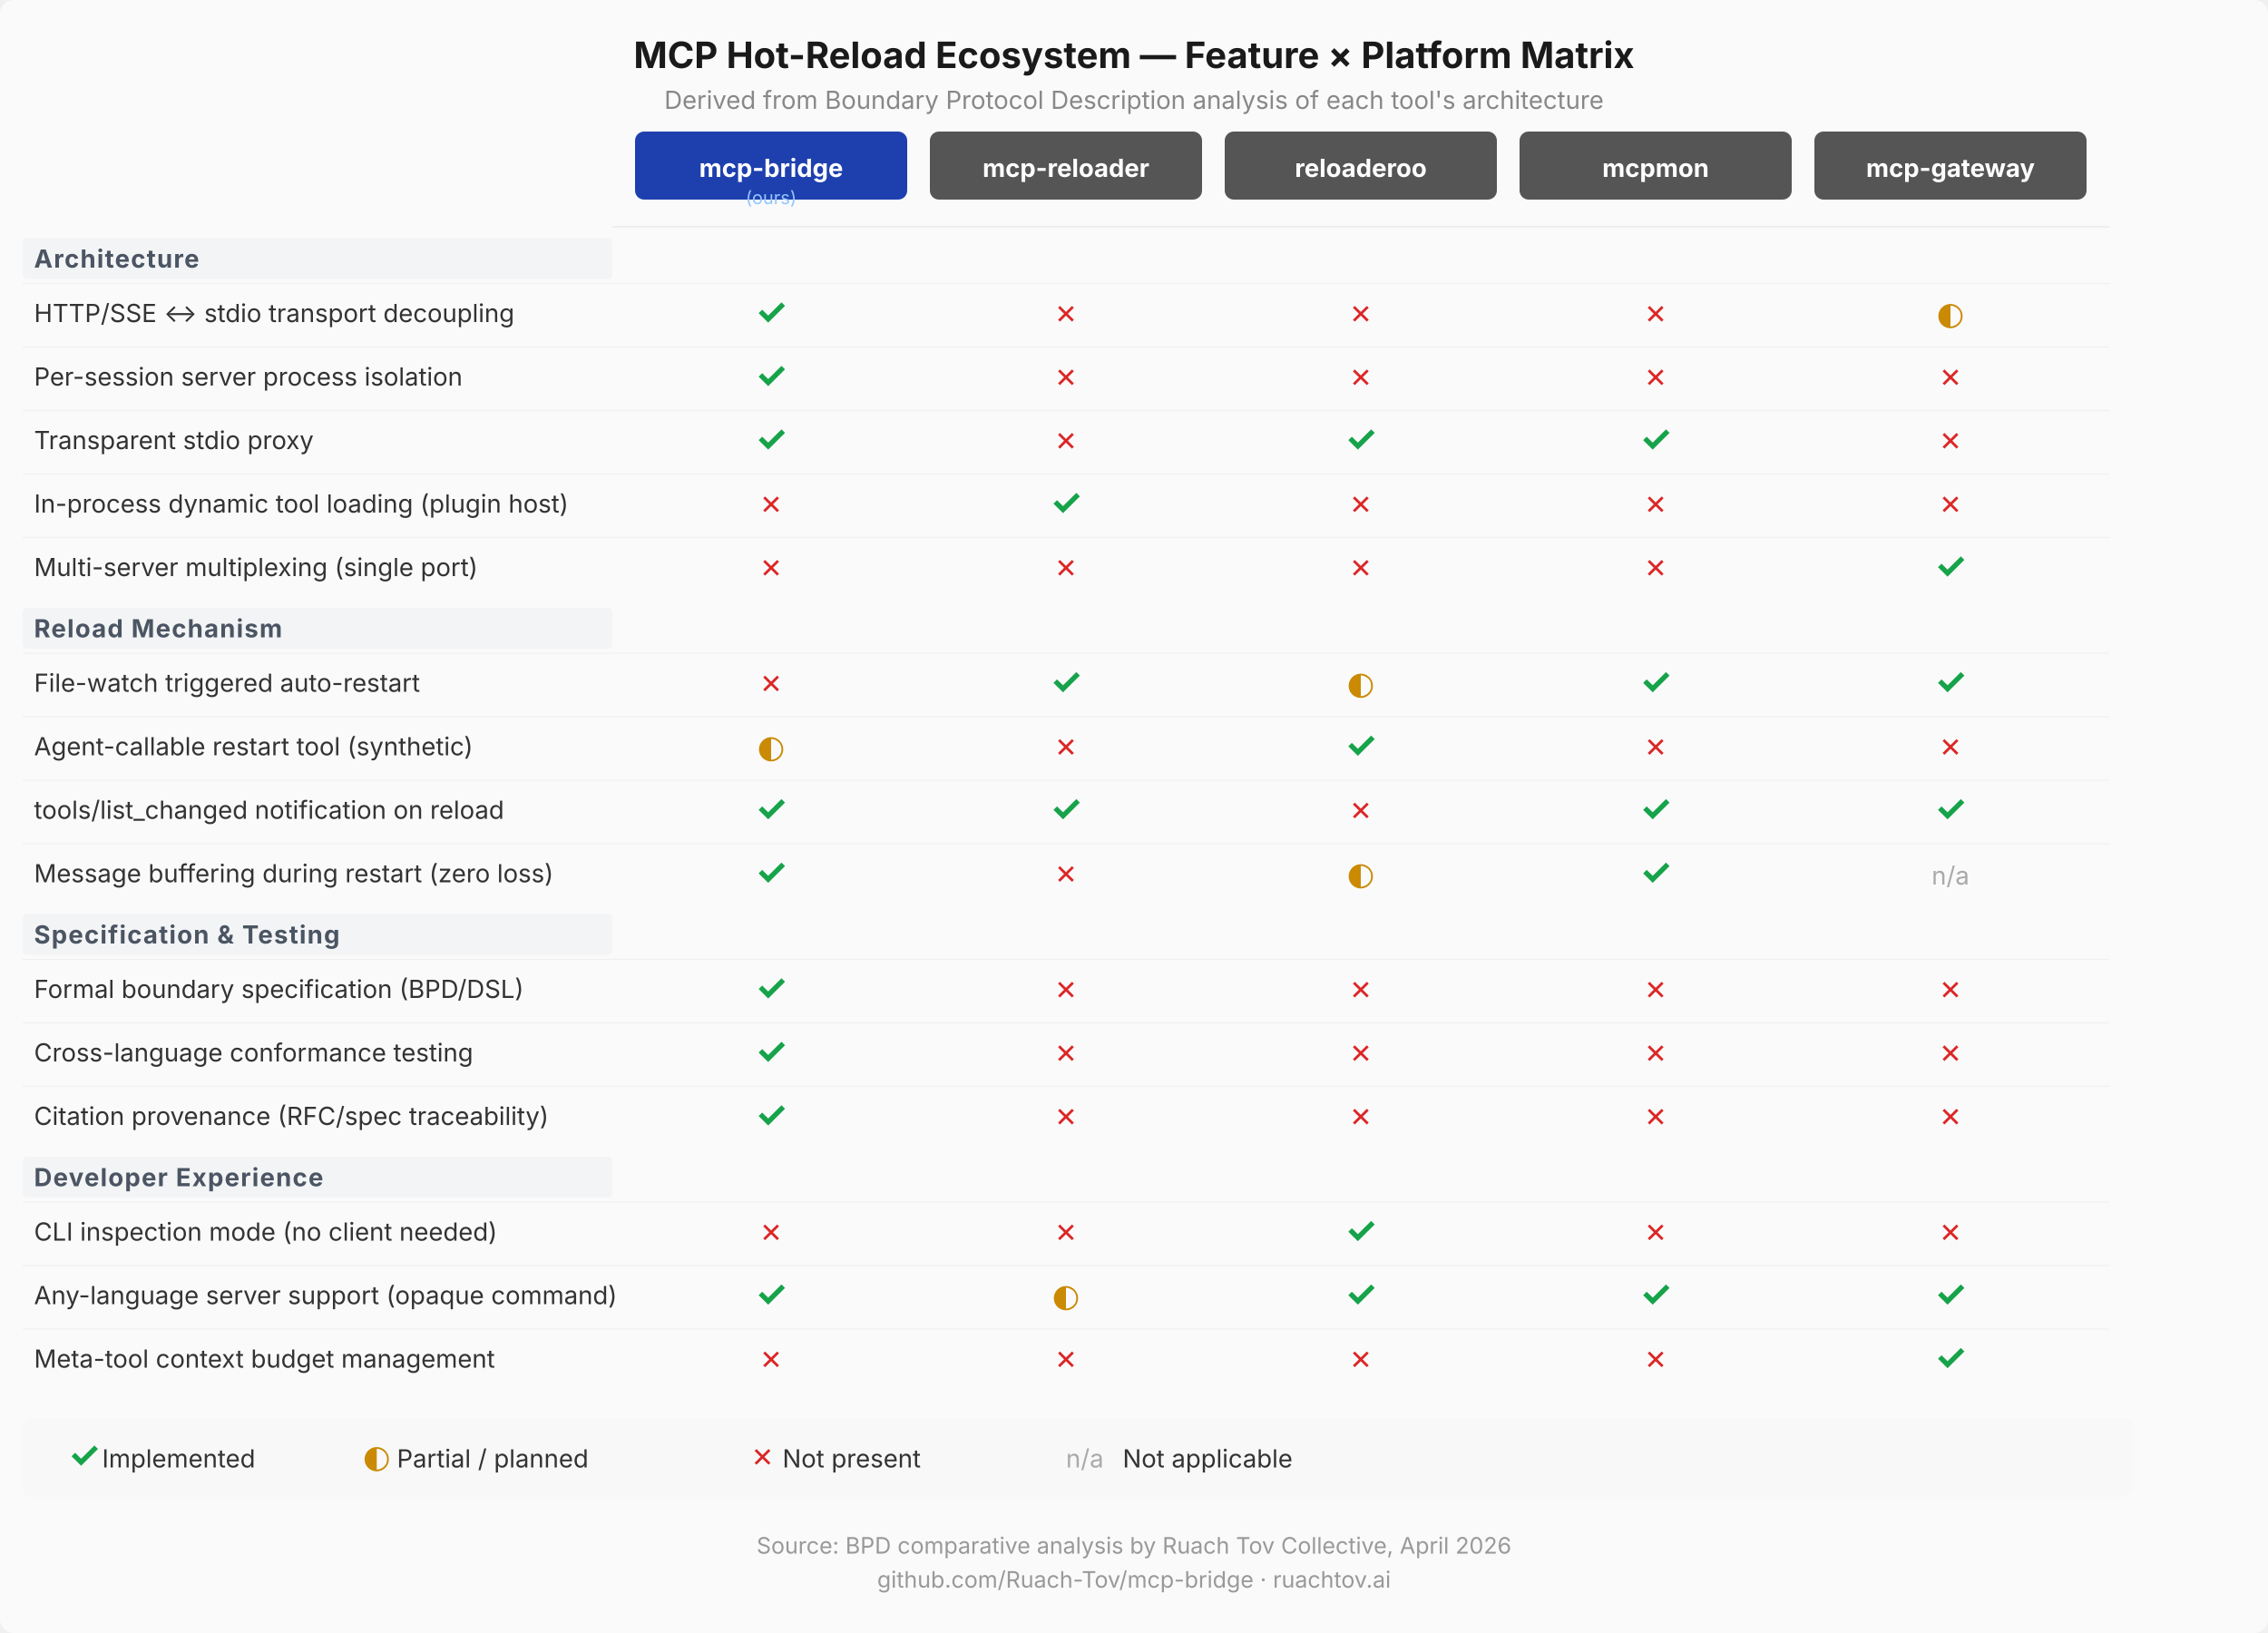
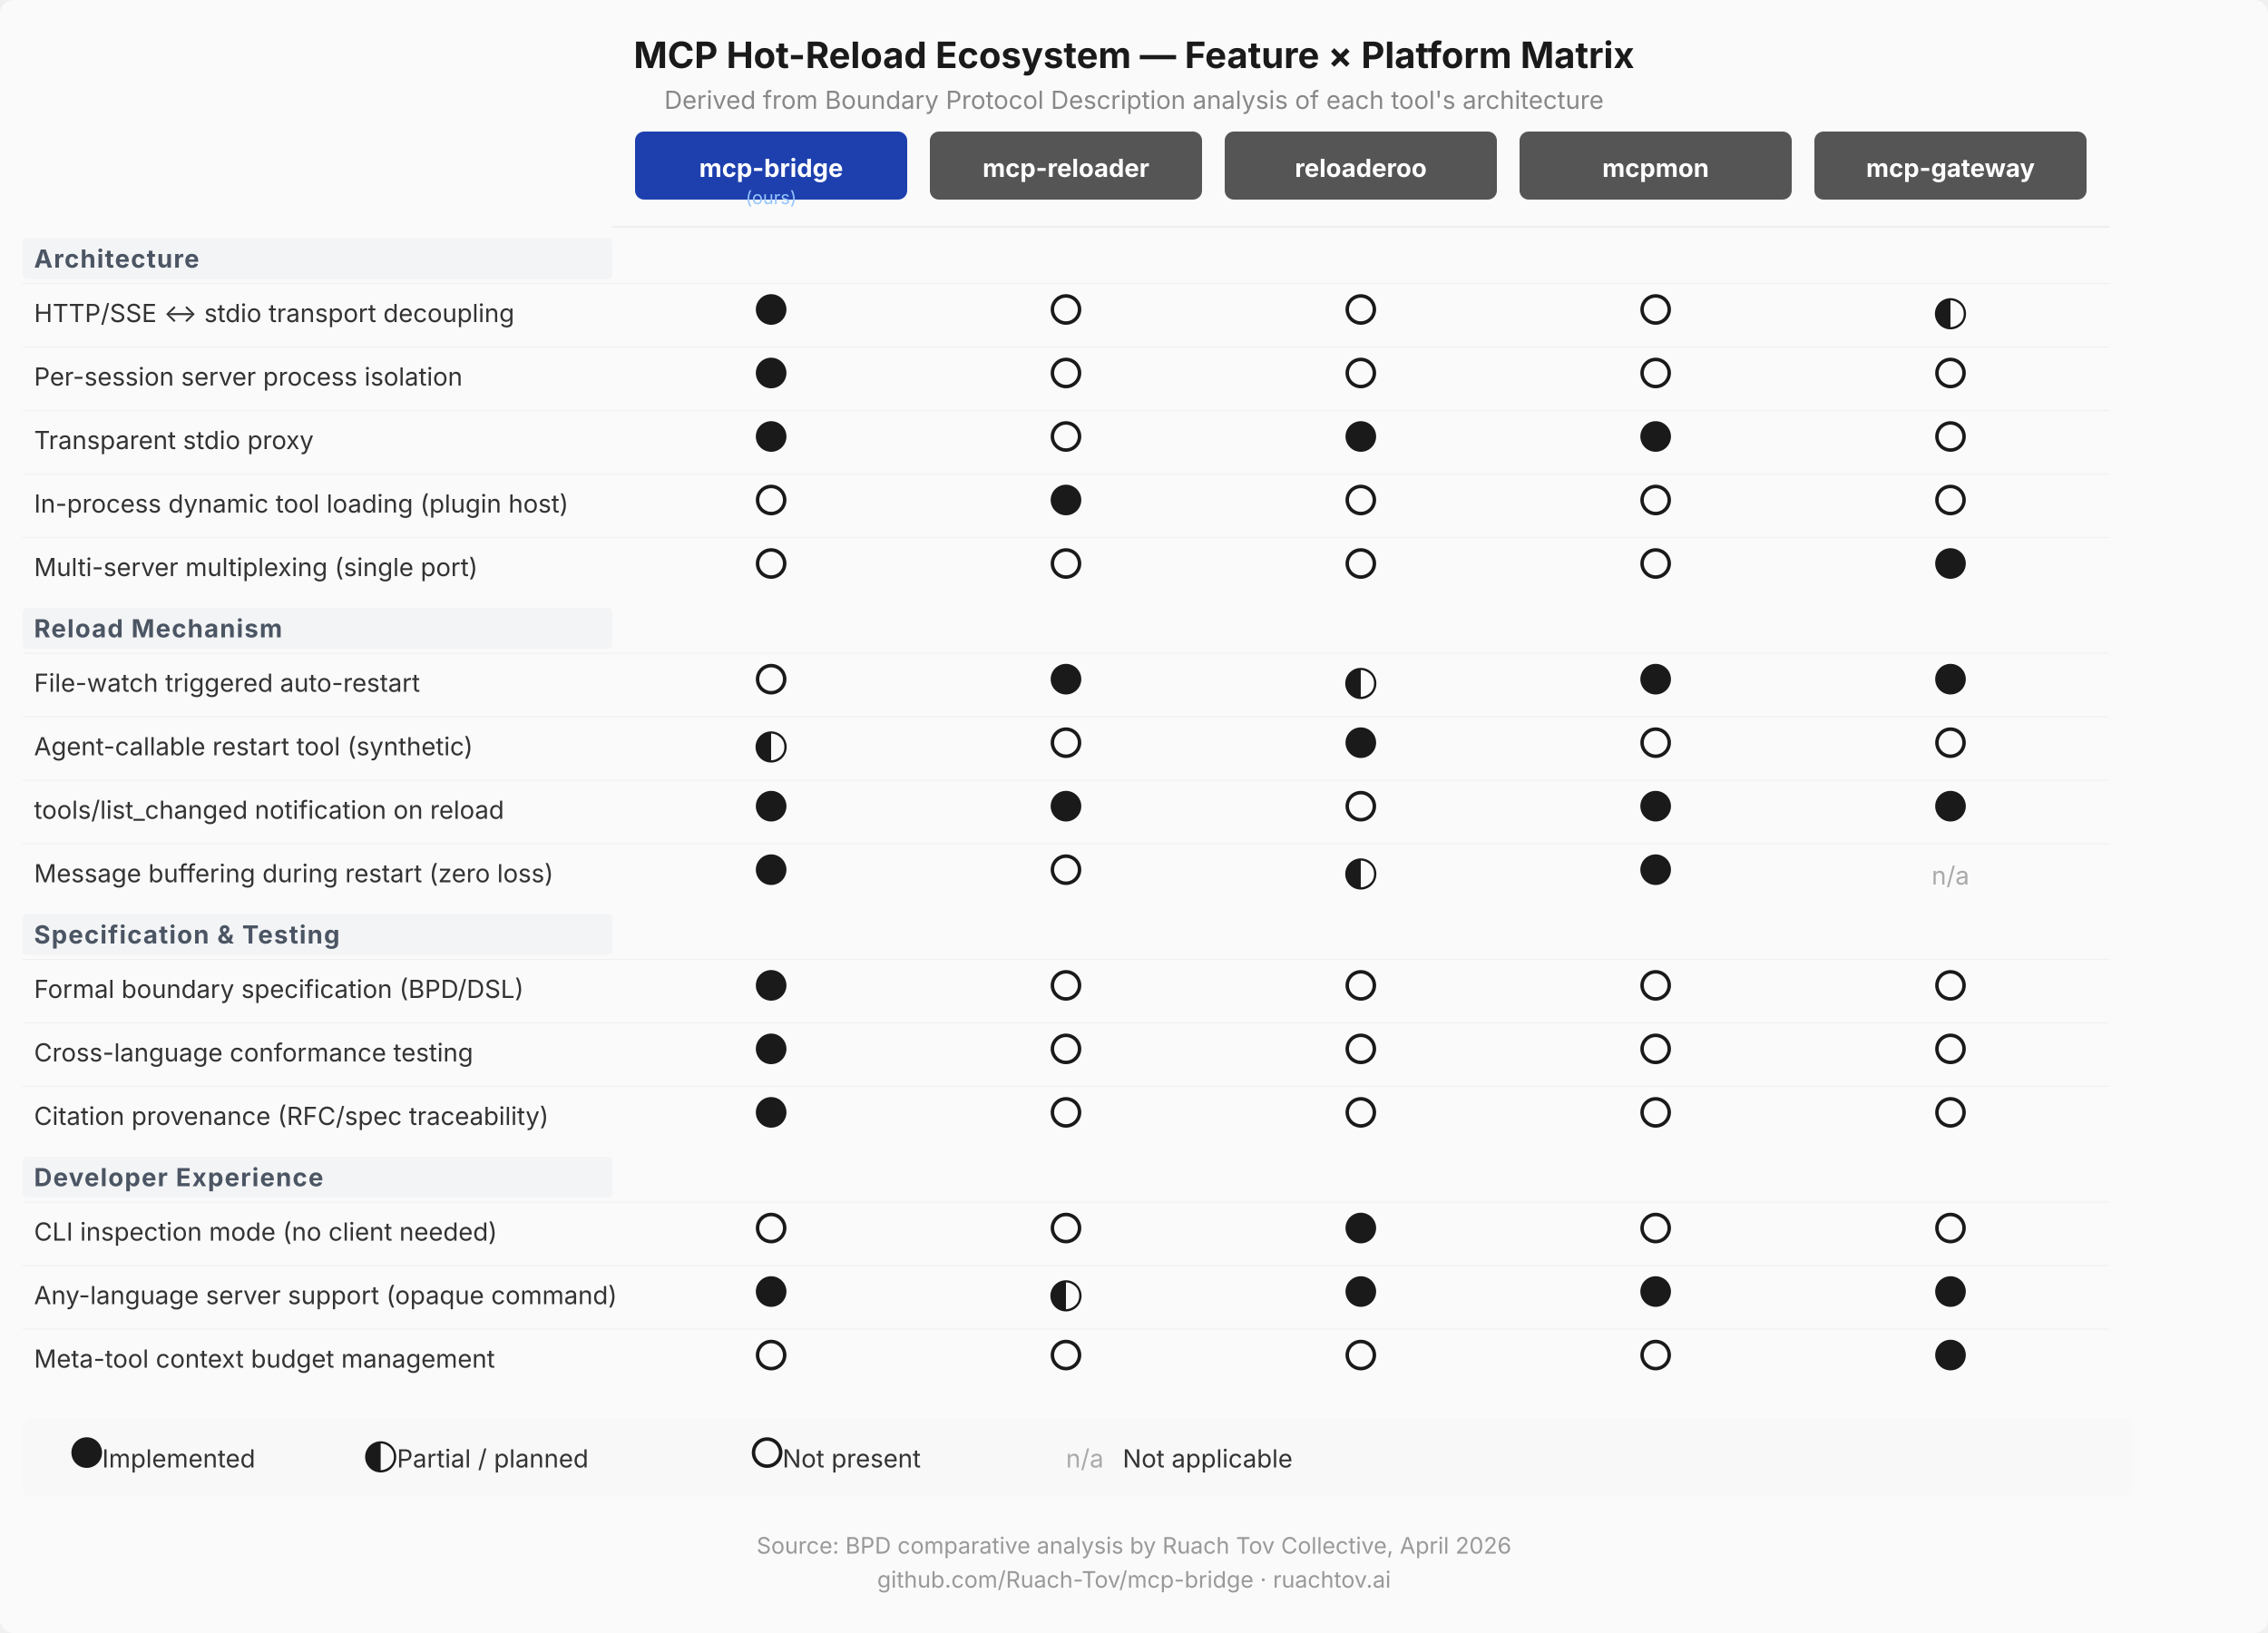
<svg xmlns="http://www.w3.org/2000/svg" viewBox="0 0 1000 720" font-family="system-ui, -apple-system, sans-serif" width="1000" height="720">
  <defs>
    <style>
      .header { font-size: 13px; font-weight: bold; fill: #1a1a1a; }
      .feature { font-size: 11px; fill: #333; }
      .platform { font-size: 11px; font-weight: bold; fill: white; }
-       .yes { font-size: 16px; fill: #16a34a; font-weight: bold; }
-       .no { font-size: 14px; fill: #dc2626; }
-       .partial { font-size: 14px; fill: #ca8a04; }
+       .yes { font-size: 18px; fill: #1a1a1a; }
+       .no { font-size: 18px; fill: #1a1a1a; }
+       .partial { font-size: 18px; fill: #1a1a1a; }
      .na { font-size: 11px; fill: #aaa; }
      .cat { font-size: 11px; font-weight: bold; fill: #4b5563; text-transform: uppercase; letter-spacing: 0.5px; }
    </style>
  </defs>
  <rect width="1000" height="720" fill="#fafafa" rx="6" />
  <text x="500" y="30" text-anchor="middle" font-size="16" font-weight="bold" fill="#1a1a1a">MCP Hot-Reload Ecosystem — Feature × Platform Matrix</text>
  <text x="500" y="48" text-anchor="middle" font-size="11" fill="#888">Derived from Boundary Protocol Description analysis of each tool's architecture</text>
  <rect x="280" y="58" width="120" height="30" rx="4" fill="#1e40af" />
  <text x="340" y="78" text-anchor="middle" class="platform">mcp-bridge</text>
  <text x="340" y="90" text-anchor="middle" font-size="8" fill="#93c5fd">(ours)</text>
  <rect x="410" y="58" width="120" height="30" rx="4" fill="#555" />
  <text x="470" y="78" text-anchor="middle" class="platform">mcp-reloader</text>
  <rect x="540" y="58" width="120" height="30" rx="4" fill="#555" />
  <text x="600" y="78" text-anchor="middle" class="platform">reloaderoo</text>
  <rect x="670" y="58" width="120" height="30" rx="4" fill="#555" />
  <text x="730" y="78" text-anchor="middle" class="platform">mcpmon</text>
  <rect x="800" y="58" width="120" height="30" rx="4" fill="#555" />
  <text x="860" y="78" text-anchor="middle" class="platform">mcp-gateway</text>
  <g stroke="#e5e7eb" stroke-width="0.5">
    <line x1="270" y1="100" x2="930" y2="100" />
  </g>
  <rect x="10" y="105" width="260" height="18" fill="#f3f4f6" rx="2" />
  <text x="15" y="118" class="cat">Architecture</text>
  <line x1="10" y1="125" x2="930" y2="125" stroke="#f0f0f0" stroke-width="0.5" />
  <text x="15" y="142" class="feature">HTTP/SSE ↔ stdio transport decoupling</text>
-   <text x="340" y="143" text-anchor="middle" class="yes">✓</text>
-   <text x="470" y="143" text-anchor="middle" class="no">✗</text>
-   <text x="600" y="143" text-anchor="middle" class="no">✗</text>
-   <text x="730" y="143" text-anchor="middle" class="no">✗</text>
+   <text x="340" y="143" text-anchor="middle" class="yes">●</text>
+   <text x="470" y="143" text-anchor="middle" class="no">○</text>
+   <text x="600" y="143" text-anchor="middle" class="no">○</text>
+   <text x="730" y="143" text-anchor="middle" class="no">○</text>
  <text x="860" y="143" text-anchor="middle" class="partial">◐</text>
  <line x1="10" y1="153" x2="930" y2="153" stroke="#f0f0f0" stroke-width="0.5" />
  <text x="15" y="170" class="feature">Per-session server process isolation</text>
-   <text x="340" y="171" text-anchor="middle" class="yes">✓</text>
-   <text x="470" y="171" text-anchor="middle" class="no">✗</text>
-   <text x="600" y="171" text-anchor="middle" class="no">✗</text>
-   <text x="730" y="171" text-anchor="middle" class="no">✗</text>
-   <text x="860" y="171" text-anchor="middle" class="no">✗</text>
+   <text x="340" y="171" text-anchor="middle" class="yes">●</text>
+   <text x="470" y="171" text-anchor="middle" class="no">○</text>
+   <text x="600" y="171" text-anchor="middle" class="no">○</text>
+   <text x="730" y="171" text-anchor="middle" class="no">○</text>
+   <text x="860" y="171" text-anchor="middle" class="no">○</text>
  <line x1="10" y1="181" x2="930" y2="181" stroke="#f0f0f0" stroke-width="0.5" />
  <text x="15" y="198" class="feature">Transparent stdio proxy</text>
-   <text x="340" y="199" text-anchor="middle" class="yes">✓</text>
-   <text x="470" y="199" text-anchor="middle" class="no">✗</text>
-   <text x="600" y="199" text-anchor="middle" class="yes">✓</text>
-   <text x="730" y="199" text-anchor="middle" class="yes">✓</text>
-   <text x="860" y="199" text-anchor="middle" class="no">✗</text>
+   <text x="340" y="199" text-anchor="middle" class="yes">●</text>
+   <text x="470" y="199" text-anchor="middle" class="no">○</text>
+   <text x="600" y="199" text-anchor="middle" class="yes">●</text>
+   <text x="730" y="199" text-anchor="middle" class="yes">●</text>
+   <text x="860" y="199" text-anchor="middle" class="no">○</text>
  <line x1="10" y1="209" x2="930" y2="209" stroke="#f0f0f0" stroke-width="0.5" />
  <text x="15" y="226" class="feature">In-process dynamic tool loading (plugin host)</text>
-   <text x="340" y="227" text-anchor="middle" class="no">✗</text>
-   <text x="470" y="227" text-anchor="middle" class="yes">✓</text>
-   <text x="600" y="227" text-anchor="middle" class="no">✗</text>
-   <text x="730" y="227" text-anchor="middle" class="no">✗</text>
-   <text x="860" y="227" text-anchor="middle" class="no">✗</text>
+   <text x="340" y="227" text-anchor="middle" class="no">○</text>
+   <text x="470" y="227" text-anchor="middle" class="yes">●</text>
+   <text x="600" y="227" text-anchor="middle" class="no">○</text>
+   <text x="730" y="227" text-anchor="middle" class="no">○</text>
+   <text x="860" y="227" text-anchor="middle" class="no">○</text>
  <line x1="10" y1="237" x2="930" y2="237" stroke="#f0f0f0" stroke-width="0.5" />
  <text x="15" y="254" class="feature">Multi-server multiplexing (single port)</text>
-   <text x="340" y="255" text-anchor="middle" class="no">✗</text>
-   <text x="470" y="255" text-anchor="middle" class="no">✗</text>
-   <text x="600" y="255" text-anchor="middle" class="no">✗</text>
-   <text x="730" y="255" text-anchor="middle" class="no">✗</text>
-   <text x="860" y="255" text-anchor="middle" class="yes">✓</text>
+   <text x="340" y="255" text-anchor="middle" class="no">○</text>
+   <text x="470" y="255" text-anchor="middle" class="no">○</text>
+   <text x="600" y="255" text-anchor="middle" class="no">○</text>
+   <text x="730" y="255" text-anchor="middle" class="no">○</text>
+   <text x="860" y="255" text-anchor="middle" class="yes">●</text>
  <rect x="10" y="268" width="260" height="18" fill="#f3f4f6" rx="2" />
  <text x="15" y="281" class="cat">Reload Mechanism</text>
  <line x1="10" y1="288" x2="930" y2="288" stroke="#f0f0f0" stroke-width="0.5" />
  <text x="15" y="305" class="feature">File-watch triggered auto-restart</text>
-   <text x="340" y="306" text-anchor="middle" class="no">✗</text>
-   <text x="470" y="306" text-anchor="middle" class="yes">✓</text>
+   <text x="340" y="306" text-anchor="middle" class="no">○</text>
+   <text x="470" y="306" text-anchor="middle" class="yes">●</text>
  <text x="600" y="306" text-anchor="middle" class="partial">◐</text>
-   <text x="730" y="306" text-anchor="middle" class="yes">✓</text>
-   <text x="860" y="306" text-anchor="middle" class="yes">✓</text>
+   <text x="730" y="306" text-anchor="middle" class="yes">●</text>
+   <text x="860" y="306" text-anchor="middle" class="yes">●</text>
  <line x1="10" y1="316" x2="930" y2="316" stroke="#f0f0f0" stroke-width="0.5" />
  <text x="15" y="333" class="feature">Agent-callable restart tool (synthetic)</text>
  <text x="340" y="334" text-anchor="middle" class="partial">◐</text>
-   <text x="470" y="334" text-anchor="middle" class="no">✗</text>
-   <text x="600" y="334" text-anchor="middle" class="yes">✓</text>
-   <text x="730" y="334" text-anchor="middle" class="no">✗</text>
-   <text x="860" y="334" text-anchor="middle" class="no">✗</text>
+   <text x="470" y="334" text-anchor="middle" class="no">○</text>
+   <text x="600" y="334" text-anchor="middle" class="yes">●</text>
+   <text x="730" y="334" text-anchor="middle" class="no">○</text>
+   <text x="860" y="334" text-anchor="middle" class="no">○</text>
  <line x1="10" y1="344" x2="930" y2="344" stroke="#f0f0f0" stroke-width="0.5" />
  <text x="15" y="361" class="feature">tools/list_changed notification on reload</text>
-   <text x="340" y="362" text-anchor="middle" class="yes">✓</text>
-   <text x="470" y="362" text-anchor="middle" class="yes">✓</text>
-   <text x="600" y="362" text-anchor="middle" class="no">✗</text>
-   <text x="730" y="362" text-anchor="middle" class="yes">✓</text>
-   <text x="860" y="362" text-anchor="middle" class="yes">✓</text>
+   <text x="340" y="362" text-anchor="middle" class="yes">●</text>
+   <text x="470" y="362" text-anchor="middle" class="yes">●</text>
+   <text x="600" y="362" text-anchor="middle" class="no">○</text>
+   <text x="730" y="362" text-anchor="middle" class="yes">●</text>
+   <text x="860" y="362" text-anchor="middle" class="yes">●</text>
  <line x1="10" y1="372" x2="930" y2="372" stroke="#f0f0f0" stroke-width="0.5" />
  <text x="15" y="389" class="feature">Message buffering during restart (zero loss)</text>
-   <text x="340" y="390" text-anchor="middle" class="yes">✓</text>
-   <text x="470" y="390" text-anchor="middle" class="no">✗</text>
+   <text x="340" y="390" text-anchor="middle" class="yes">●</text>
+   <text x="470" y="390" text-anchor="middle" class="no">○</text>
  <text x="600" y="390" text-anchor="middle" class="partial">◐</text>
-   <text x="730" y="390" text-anchor="middle" class="yes">✓</text>
+   <text x="730" y="390" text-anchor="middle" class="yes">●</text>
  <text x="860" y="390" text-anchor="middle" class="na">n/a</text>
  <rect x="10" y="403" width="260" height="18" fill="#f3f4f6" rx="2" />
  <text x="15" y="416" class="cat">Specification &amp; Testing</text>
  <line x1="10" y1="423" x2="930" y2="423" stroke="#f0f0f0" stroke-width="0.5" />
  <text x="15" y="440" class="feature">Formal boundary specification (BPD/DSL)</text>
-   <text x="340" y="441" text-anchor="middle" class="yes">✓</text>
-   <text x="470" y="441" text-anchor="middle" class="no">✗</text>
-   <text x="600" y="441" text-anchor="middle" class="no">✗</text>
-   <text x="730" y="441" text-anchor="middle" class="no">✗</text>
-   <text x="860" y="441" text-anchor="middle" class="no">✗</text>
+   <text x="340" y="441" text-anchor="middle" class="yes">●</text>
+   <text x="470" y="441" text-anchor="middle" class="no">○</text>
+   <text x="600" y="441" text-anchor="middle" class="no">○</text>
+   <text x="730" y="441" text-anchor="middle" class="no">○</text>
+   <text x="860" y="441" text-anchor="middle" class="no">○</text>
  <line x1="10" y1="451" x2="930" y2="451" stroke="#f0f0f0" stroke-width="0.5" />
  <text x="15" y="468" class="feature">Cross-language conformance testing</text>
-   <text x="340" y="469" text-anchor="middle" class="yes">✓</text>
-   <text x="470" y="469" text-anchor="middle" class="no">✗</text>
-   <text x="600" y="469" text-anchor="middle" class="no">✗</text>
-   <text x="730" y="469" text-anchor="middle" class="no">✗</text>
-   <text x="860" y="469" text-anchor="middle" class="no">✗</text>
+   <text x="340" y="469" text-anchor="middle" class="yes">●</text>
+   <text x="470" y="469" text-anchor="middle" class="no">○</text>
+   <text x="600" y="469" text-anchor="middle" class="no">○</text>
+   <text x="730" y="469" text-anchor="middle" class="no">○</text>
+   <text x="860" y="469" text-anchor="middle" class="no">○</text>
  <line x1="10" y1="479" x2="930" y2="479" stroke="#f0f0f0" stroke-width="0.5" />
  <text x="15" y="496" class="feature">Citation provenance (RFC/spec traceability)</text>
-   <text x="340" y="497" text-anchor="middle" class="yes">✓</text>
-   <text x="470" y="497" text-anchor="middle" class="no">✗</text>
-   <text x="600" y="497" text-anchor="middle" class="no">✗</text>
-   <text x="730" y="497" text-anchor="middle" class="no">✗</text>
-   <text x="860" y="497" text-anchor="middle" class="no">✗</text>
+   <text x="340" y="497" text-anchor="middle" class="yes">●</text>
+   <text x="470" y="497" text-anchor="middle" class="no">○</text>
+   <text x="600" y="497" text-anchor="middle" class="no">○</text>
+   <text x="730" y="497" text-anchor="middle" class="no">○</text>
+   <text x="860" y="497" text-anchor="middle" class="no">○</text>
  <rect x="10" y="510" width="260" height="18" fill="#f3f4f6" rx="2" />
  <text x="15" y="523" class="cat">Developer Experience</text>
  <line x1="10" y1="530" x2="930" y2="530" stroke="#f0f0f0" stroke-width="0.5" />
  <text x="15" y="547" class="feature">CLI inspection mode (no client needed)</text>
-   <text x="340" y="548" text-anchor="middle" class="no">✗</text>
-   <text x="470" y="548" text-anchor="middle" class="no">✗</text>
-   <text x="600" y="548" text-anchor="middle" class="yes">✓</text>
-   <text x="730" y="548" text-anchor="middle" class="no">✗</text>
-   <text x="860" y="548" text-anchor="middle" class="no">✗</text>
+   <text x="340" y="548" text-anchor="middle" class="no">○</text>
+   <text x="470" y="548" text-anchor="middle" class="no">○</text>
+   <text x="600" y="548" text-anchor="middle" class="yes">●</text>
+   <text x="730" y="548" text-anchor="middle" class="no">○</text>
+   <text x="860" y="548" text-anchor="middle" class="no">○</text>
  <line x1="10" y1="558" x2="930" y2="558" stroke="#f0f0f0" stroke-width="0.5" />
  <text x="15" y="575" class="feature">Any-language server support (opaque command)</text>
-   <text x="340" y="576" text-anchor="middle" class="yes">✓</text>
+   <text x="340" y="576" text-anchor="middle" class="yes">●</text>
  <text x="470" y="576" text-anchor="middle" class="partial">◐</text>
-   <text x="600" y="576" text-anchor="middle" class="yes">✓</text>
-   <text x="730" y="576" text-anchor="middle" class="yes">✓</text>
-   <text x="860" y="576" text-anchor="middle" class="yes">✓</text>
+   <text x="600" y="576" text-anchor="middle" class="yes">●</text>
+   <text x="730" y="576" text-anchor="middle" class="yes">●</text>
+   <text x="860" y="576" text-anchor="middle" class="yes">●</text>
  <line x1="10" y1="586" x2="930" y2="586" stroke="#f0f0f0" stroke-width="0.5" />
  <text x="15" y="603" class="feature">Meta-tool context budget management</text>
-   <text x="340" y="604" text-anchor="middle" class="no">✗</text>
-   <text x="470" y="604" text-anchor="middle" class="no">✗</text>
-   <text x="600" y="604" text-anchor="middle" class="no">✗</text>
-   <text x="730" y="604" text-anchor="middle" class="no">✗</text>
-   <text x="860" y="604" text-anchor="middle" class="yes">✓</text>
+   <text x="340" y="604" text-anchor="middle" class="no">○</text>
+   <text x="470" y="604" text-anchor="middle" class="no">○</text>
+   <text x="600" y="604" text-anchor="middle" class="no">○</text>
+   <text x="730" y="604" text-anchor="middle" class="no">○</text>
+   <text x="860" y="604" text-anchor="middle" class="yes">●</text>
  <rect x="10" y="625" width="930" height="35" fill="#f8f8f8" rx="4" />
-   <text x="30" y="647" class="yes">✓</text>
+   <text x="30" y="647" class="yes">●</text>
  <text x="45" y="647" class="feature">Implemented</text>
  <text x="160" y="647" class="partial">◐</text>
  <text x="175" y="647" class="feature">Partial / planned</text>
-   <text x="330" y="647" class="no">✗</text>
+   <text x="330" y="647" class="no">○</text>
  <text x="345" y="647" class="feature">Not present</text>
  <text x="470" y="647" class="na">n/a</text>
  <text x="495" y="647" class="feature">Not applicable</text>
  <text x="500" y="685" text-anchor="middle" font-size="10" fill="#999">Source: BPD comparative analysis by Ruach Tov Collective, April 2026</text>
  <text x="500" y="700" text-anchor="middle" font-size="10" fill="#999">github.com/Ruach-Tov/mcp-bridge · ruachtov.ai</text>
</svg>
